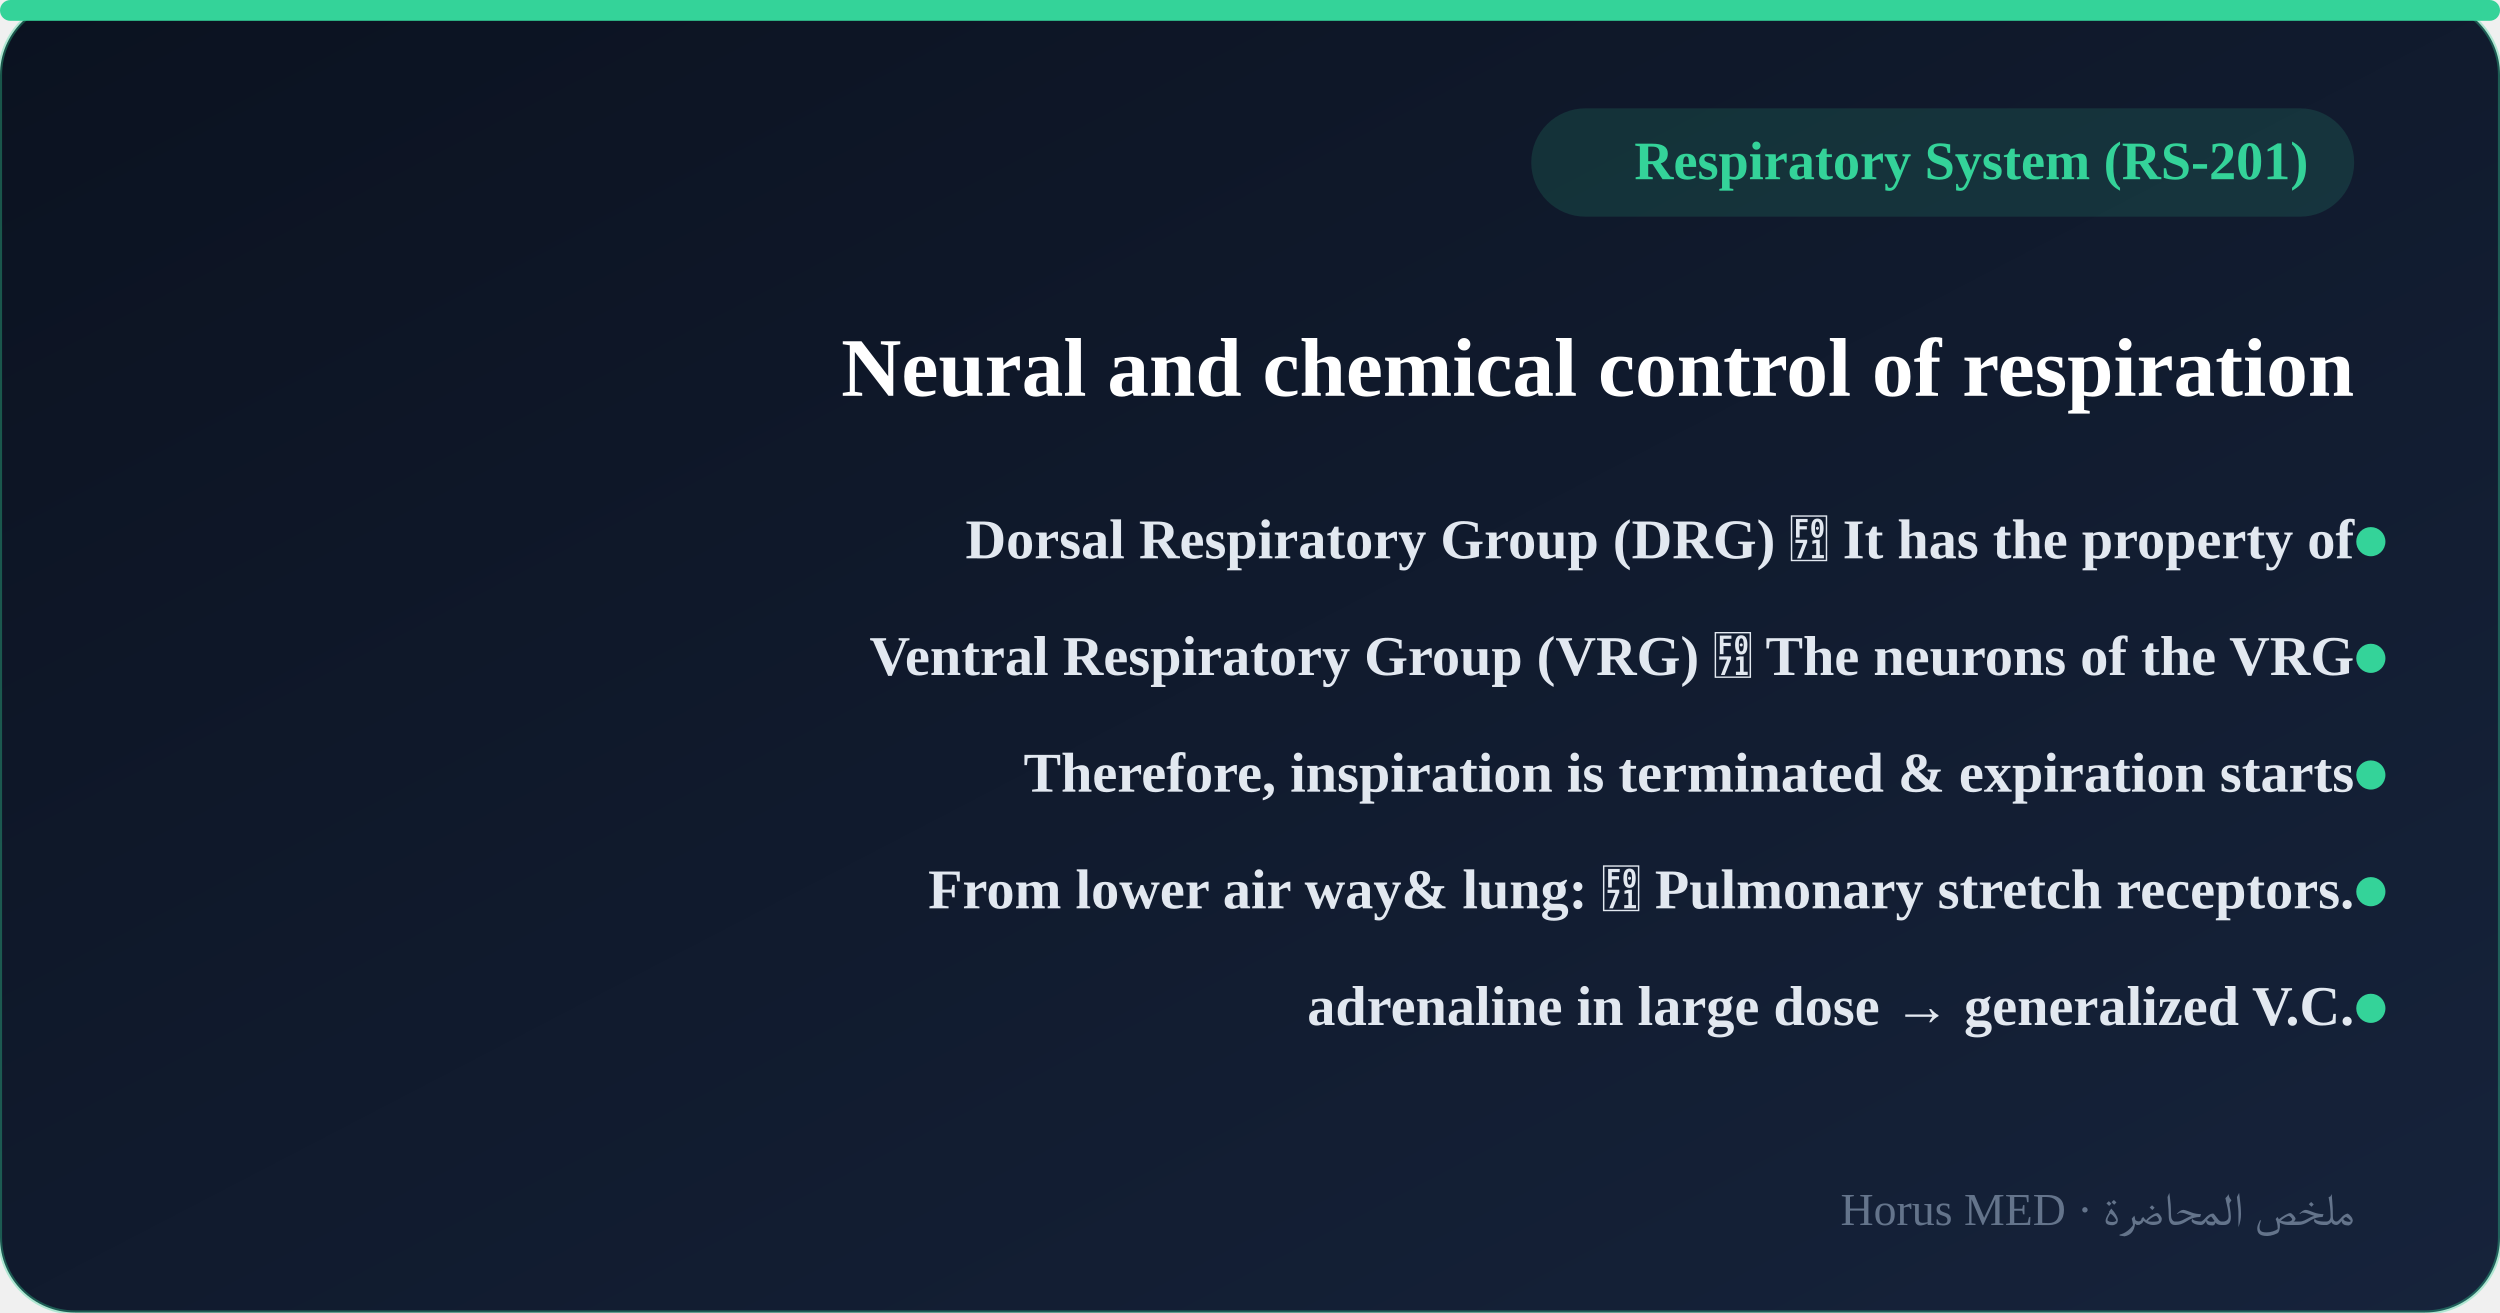
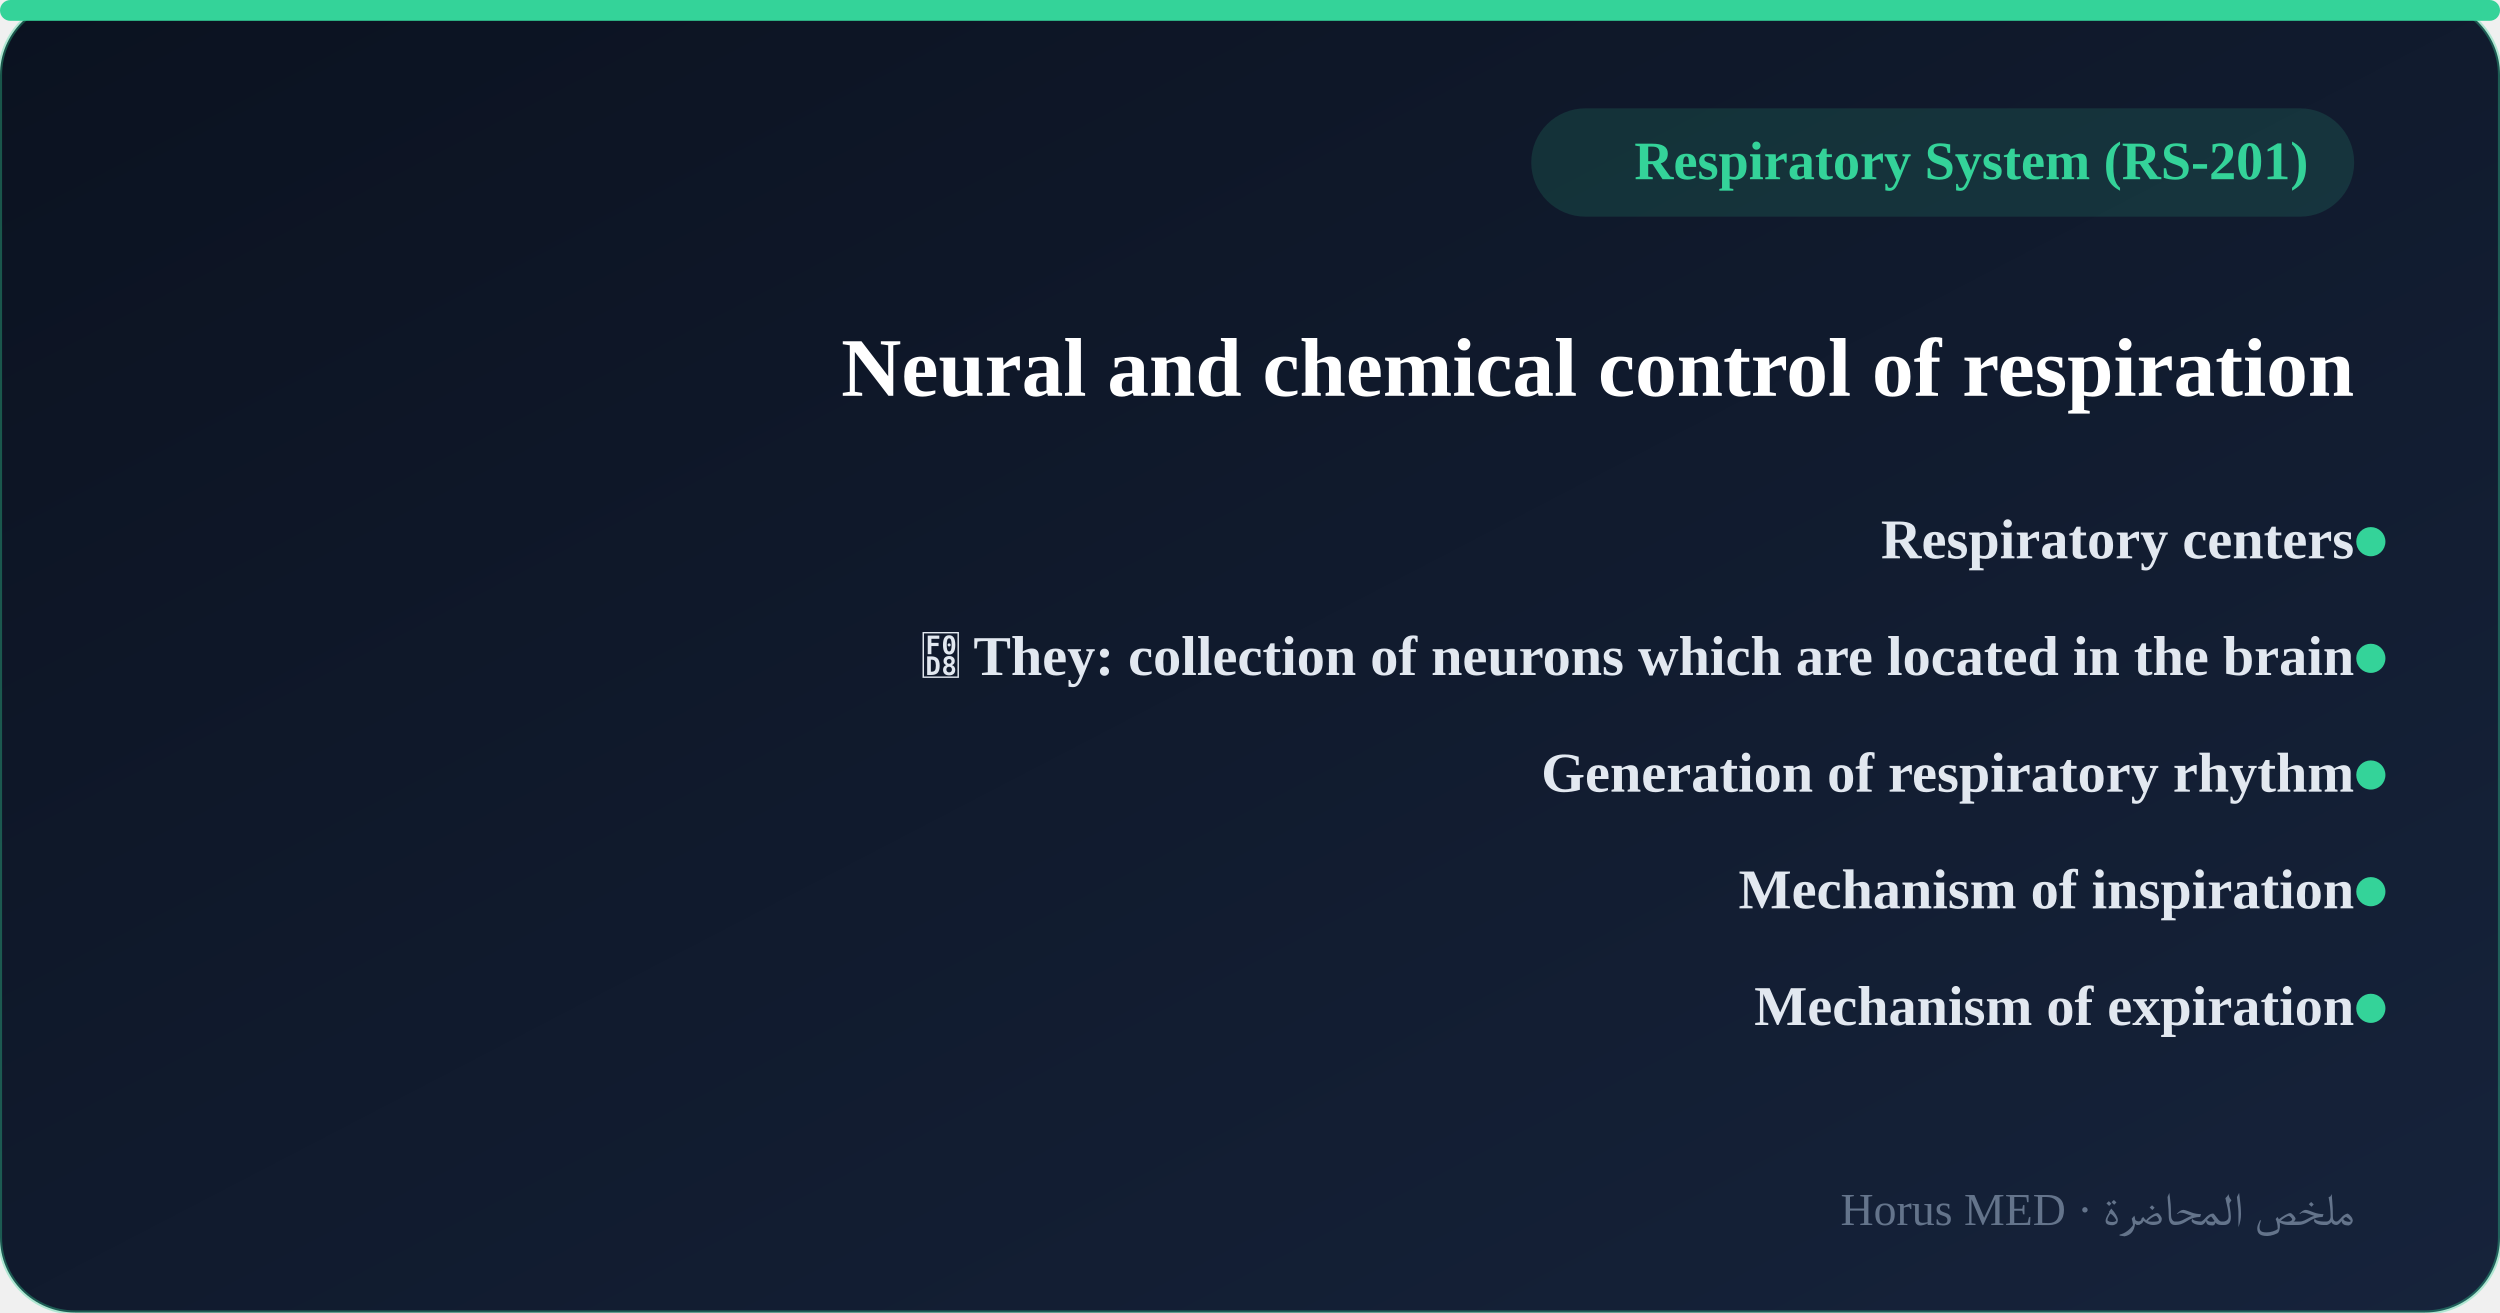
<svg xmlns="http://www.w3.org/2000/svg" width="1200" height="630" viewBox="0 0 1200 630">
  <defs>
    <linearGradient id="bg" x1="0" y1="0" x2="1" y2="1">
      <stop offset="0" stop-color="#0b1220" />
      <stop offset="1" stop-color="#16233b" />
    </linearGradient>
  </defs>
  <rect width="1200" height="630" rx="36" fill="url(#bg)" />
  <rect width="1200" height="630" rx="36" fill="none" stroke="#34d399" stroke-opacity="0.35" stroke-width="2" />
  <rect x="0" y="0" width="1200" height="10" rx="5" fill="#34d399" />
  <rect x="735" y="52" width="395" height="52" rx="26" fill="#34d399" fill-opacity="0.14" />
  <text x="1108" y="86" text-anchor="end" font-size="26" fill="#34d399" font-weight="700">Respiratory System (RS-201)</text>
  <text x="1130" y="190" text-anchor="end" font-size="40" fill="#ffffff" font-weight="800">
    <tspan x="1130" dy="0">Neural and chemical control of respiration</tspan>
  </text>
  <circle cx="1138" cy="260" r="7" fill="#34d399" />
-   <text x="1130" y="268" text-anchor="end" font-size="27" fill="#e2e8f0" font-weight="600">Dorsal Respiratory Group (DRG)  It has the property of</text>
+   <text x="1130" y="268" text-anchor="end" font-size="27" fill="#e2e8f0" font-weight="600">Respiratory centers</text>
  <circle cx="1138" cy="316" r="7" fill="#34d399" />
-   <text x="1130" y="324" text-anchor="end" font-size="27" fill="#e2e8f0" font-weight="600">Ventral Respiratory Group (VRG)  The neurons of the VRG</text>
+   <text x="1130" y="324" text-anchor="end" font-size="27" fill="#e2e8f0" font-weight="600"> They: collection of neurons which are located in the brain</text>
  <circle cx="1138" cy="372" r="7" fill="#34d399" />
-   <text x="1130" y="380" text-anchor="end" font-size="27" fill="#e2e8f0" font-weight="600">Therefore, inspiration is terminated &amp; expiration starts</text>
+   <text x="1130" y="380" text-anchor="end" font-size="27" fill="#e2e8f0" font-weight="600">Generation of respiratory rhythm</text>
  <circle cx="1138" cy="428" r="7" fill="#34d399" />
-   <text x="1130" y="436" text-anchor="end" font-size="27" fill="#e2e8f0" font-weight="600">From lower air way&amp; lung:  Pulmonary stretch receptors.</text>
+   <text x="1130" y="436" text-anchor="end" font-size="27" fill="#e2e8f0" font-weight="600">Mechanism of inspiration</text>
  <circle cx="1138" cy="484" r="7" fill="#34d399" />
-   <text x="1130" y="492" text-anchor="end" font-size="27" fill="#e2e8f0" font-weight="600">adrenaline in large dose → generalized V.C.</text>
+   <text x="1130" y="492" text-anchor="end" font-size="27" fill="#e2e8f0" font-weight="600">Mechanism of expiration</text>
  <text x="1130" y="588" text-anchor="end" font-size="22" fill="#64748b">Horus MED · ملخص المحاضرة</text>
</svg>
